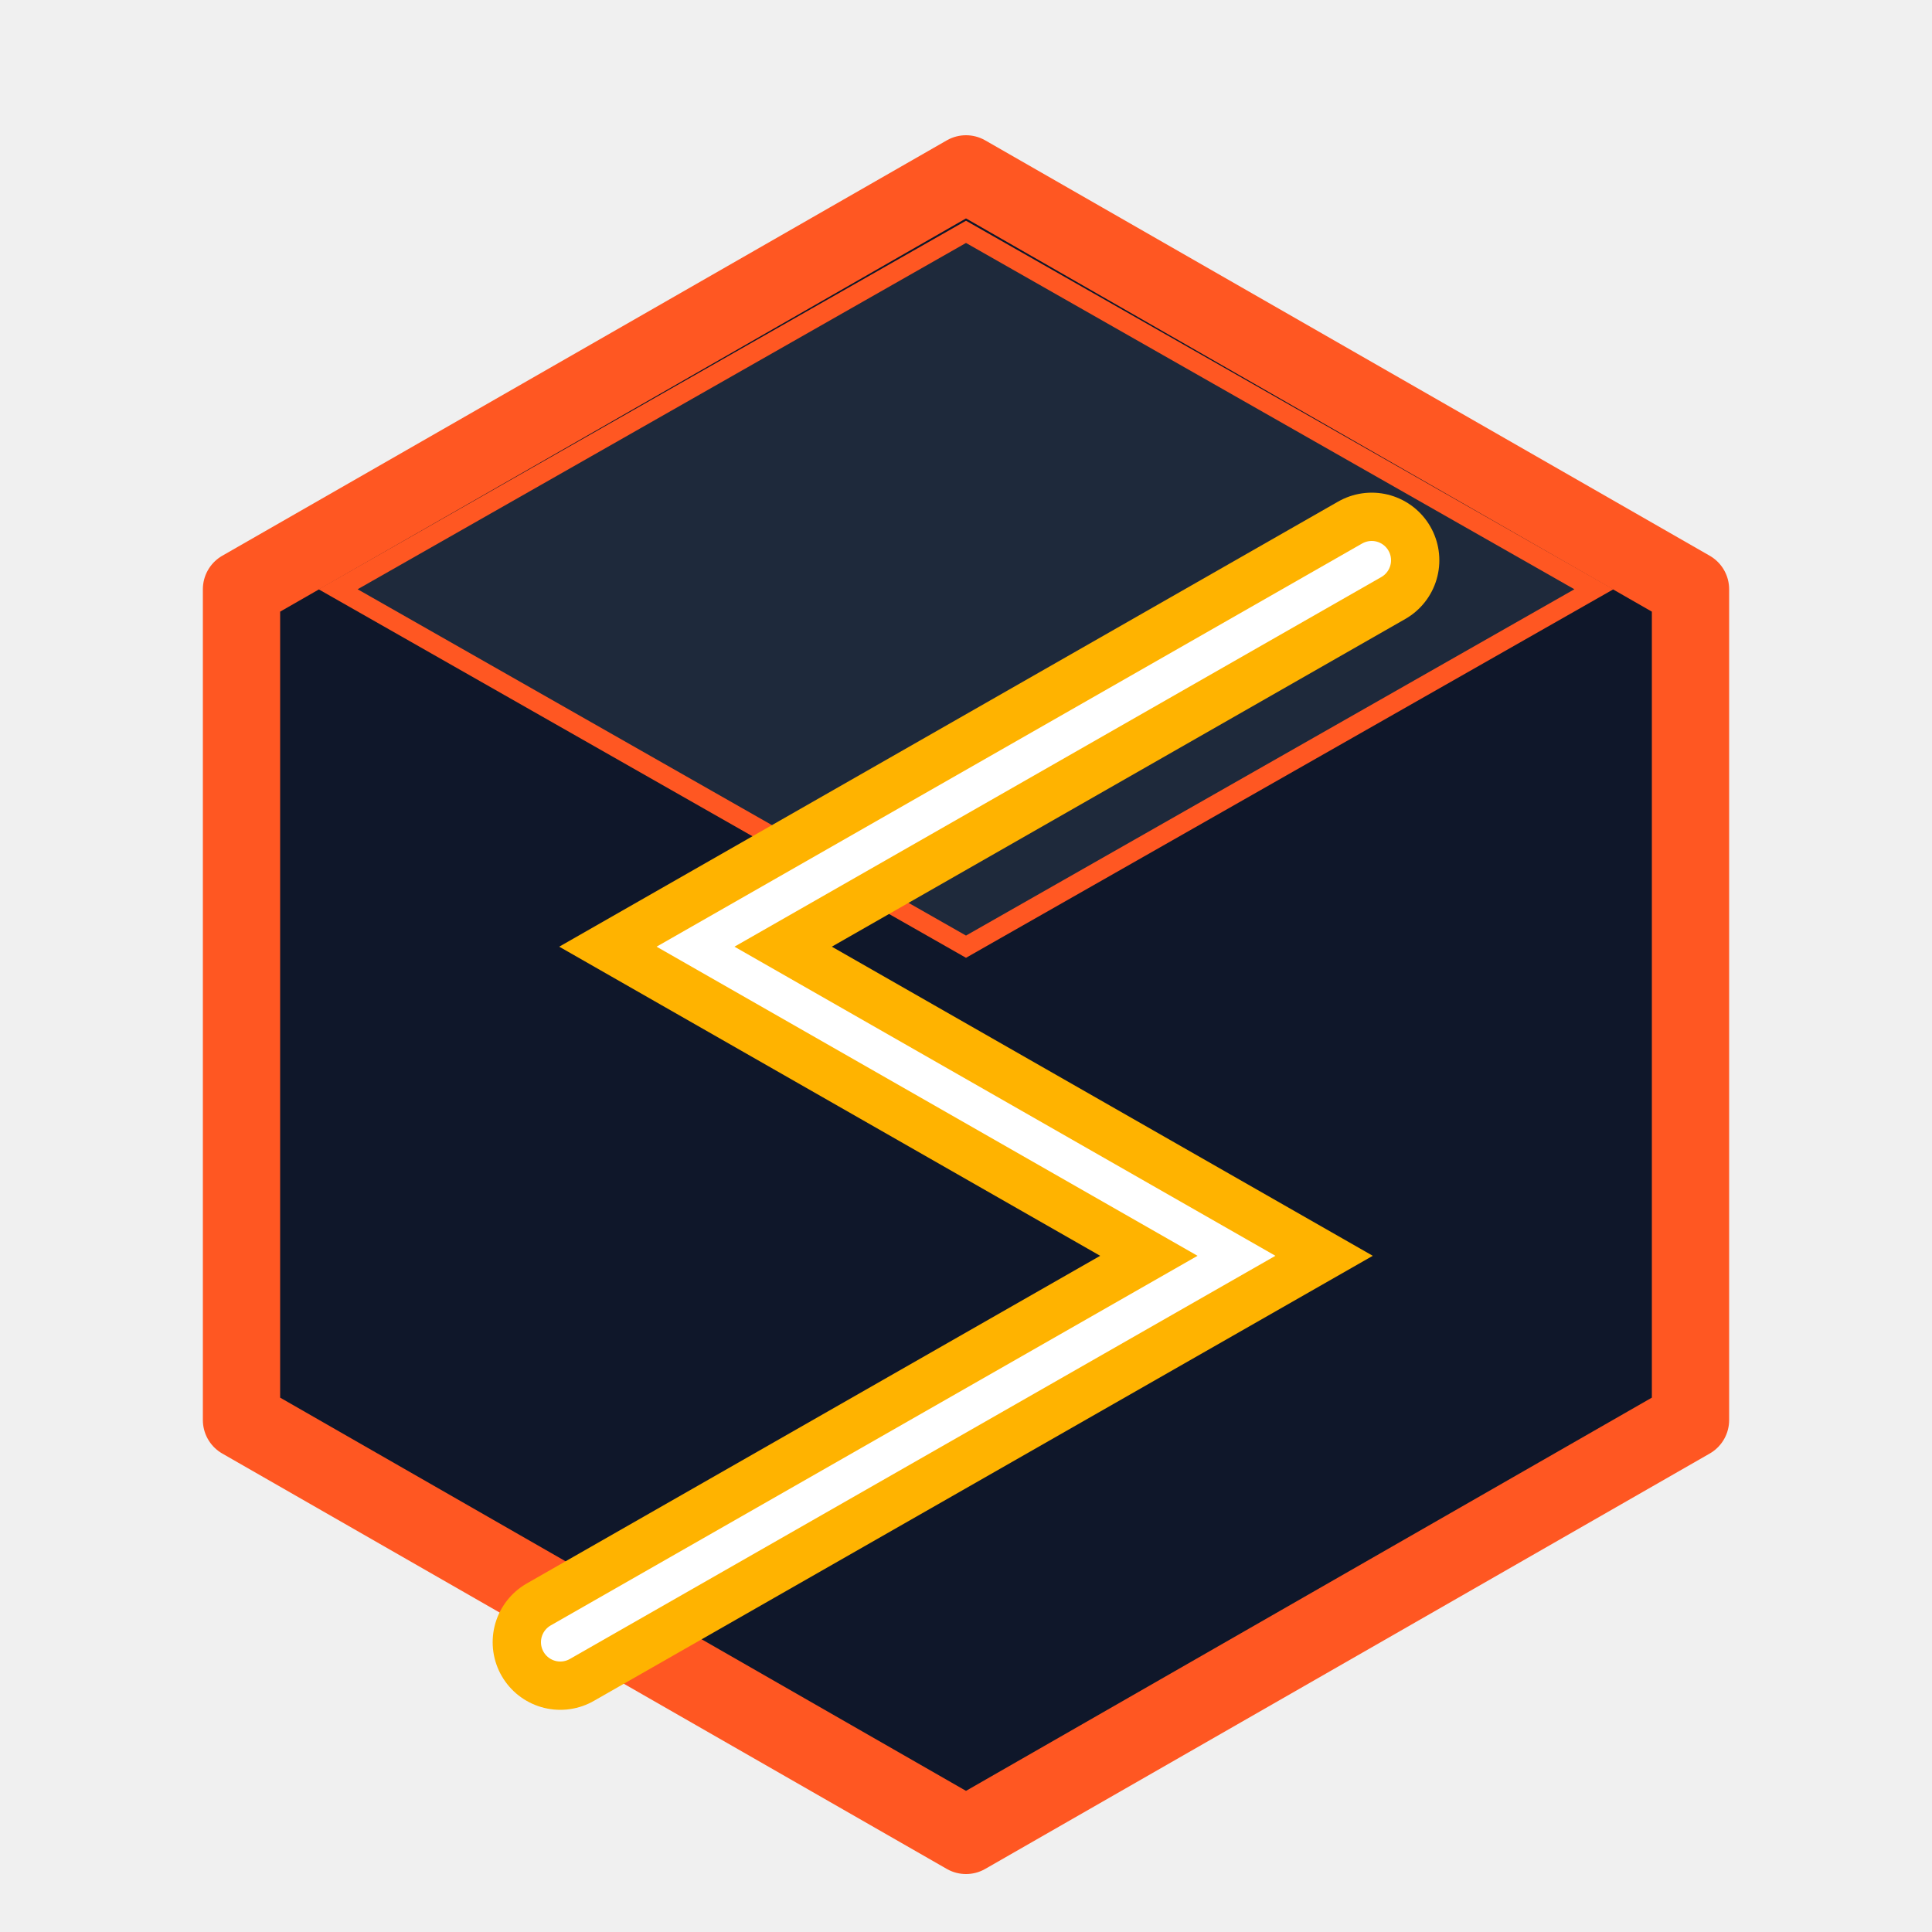
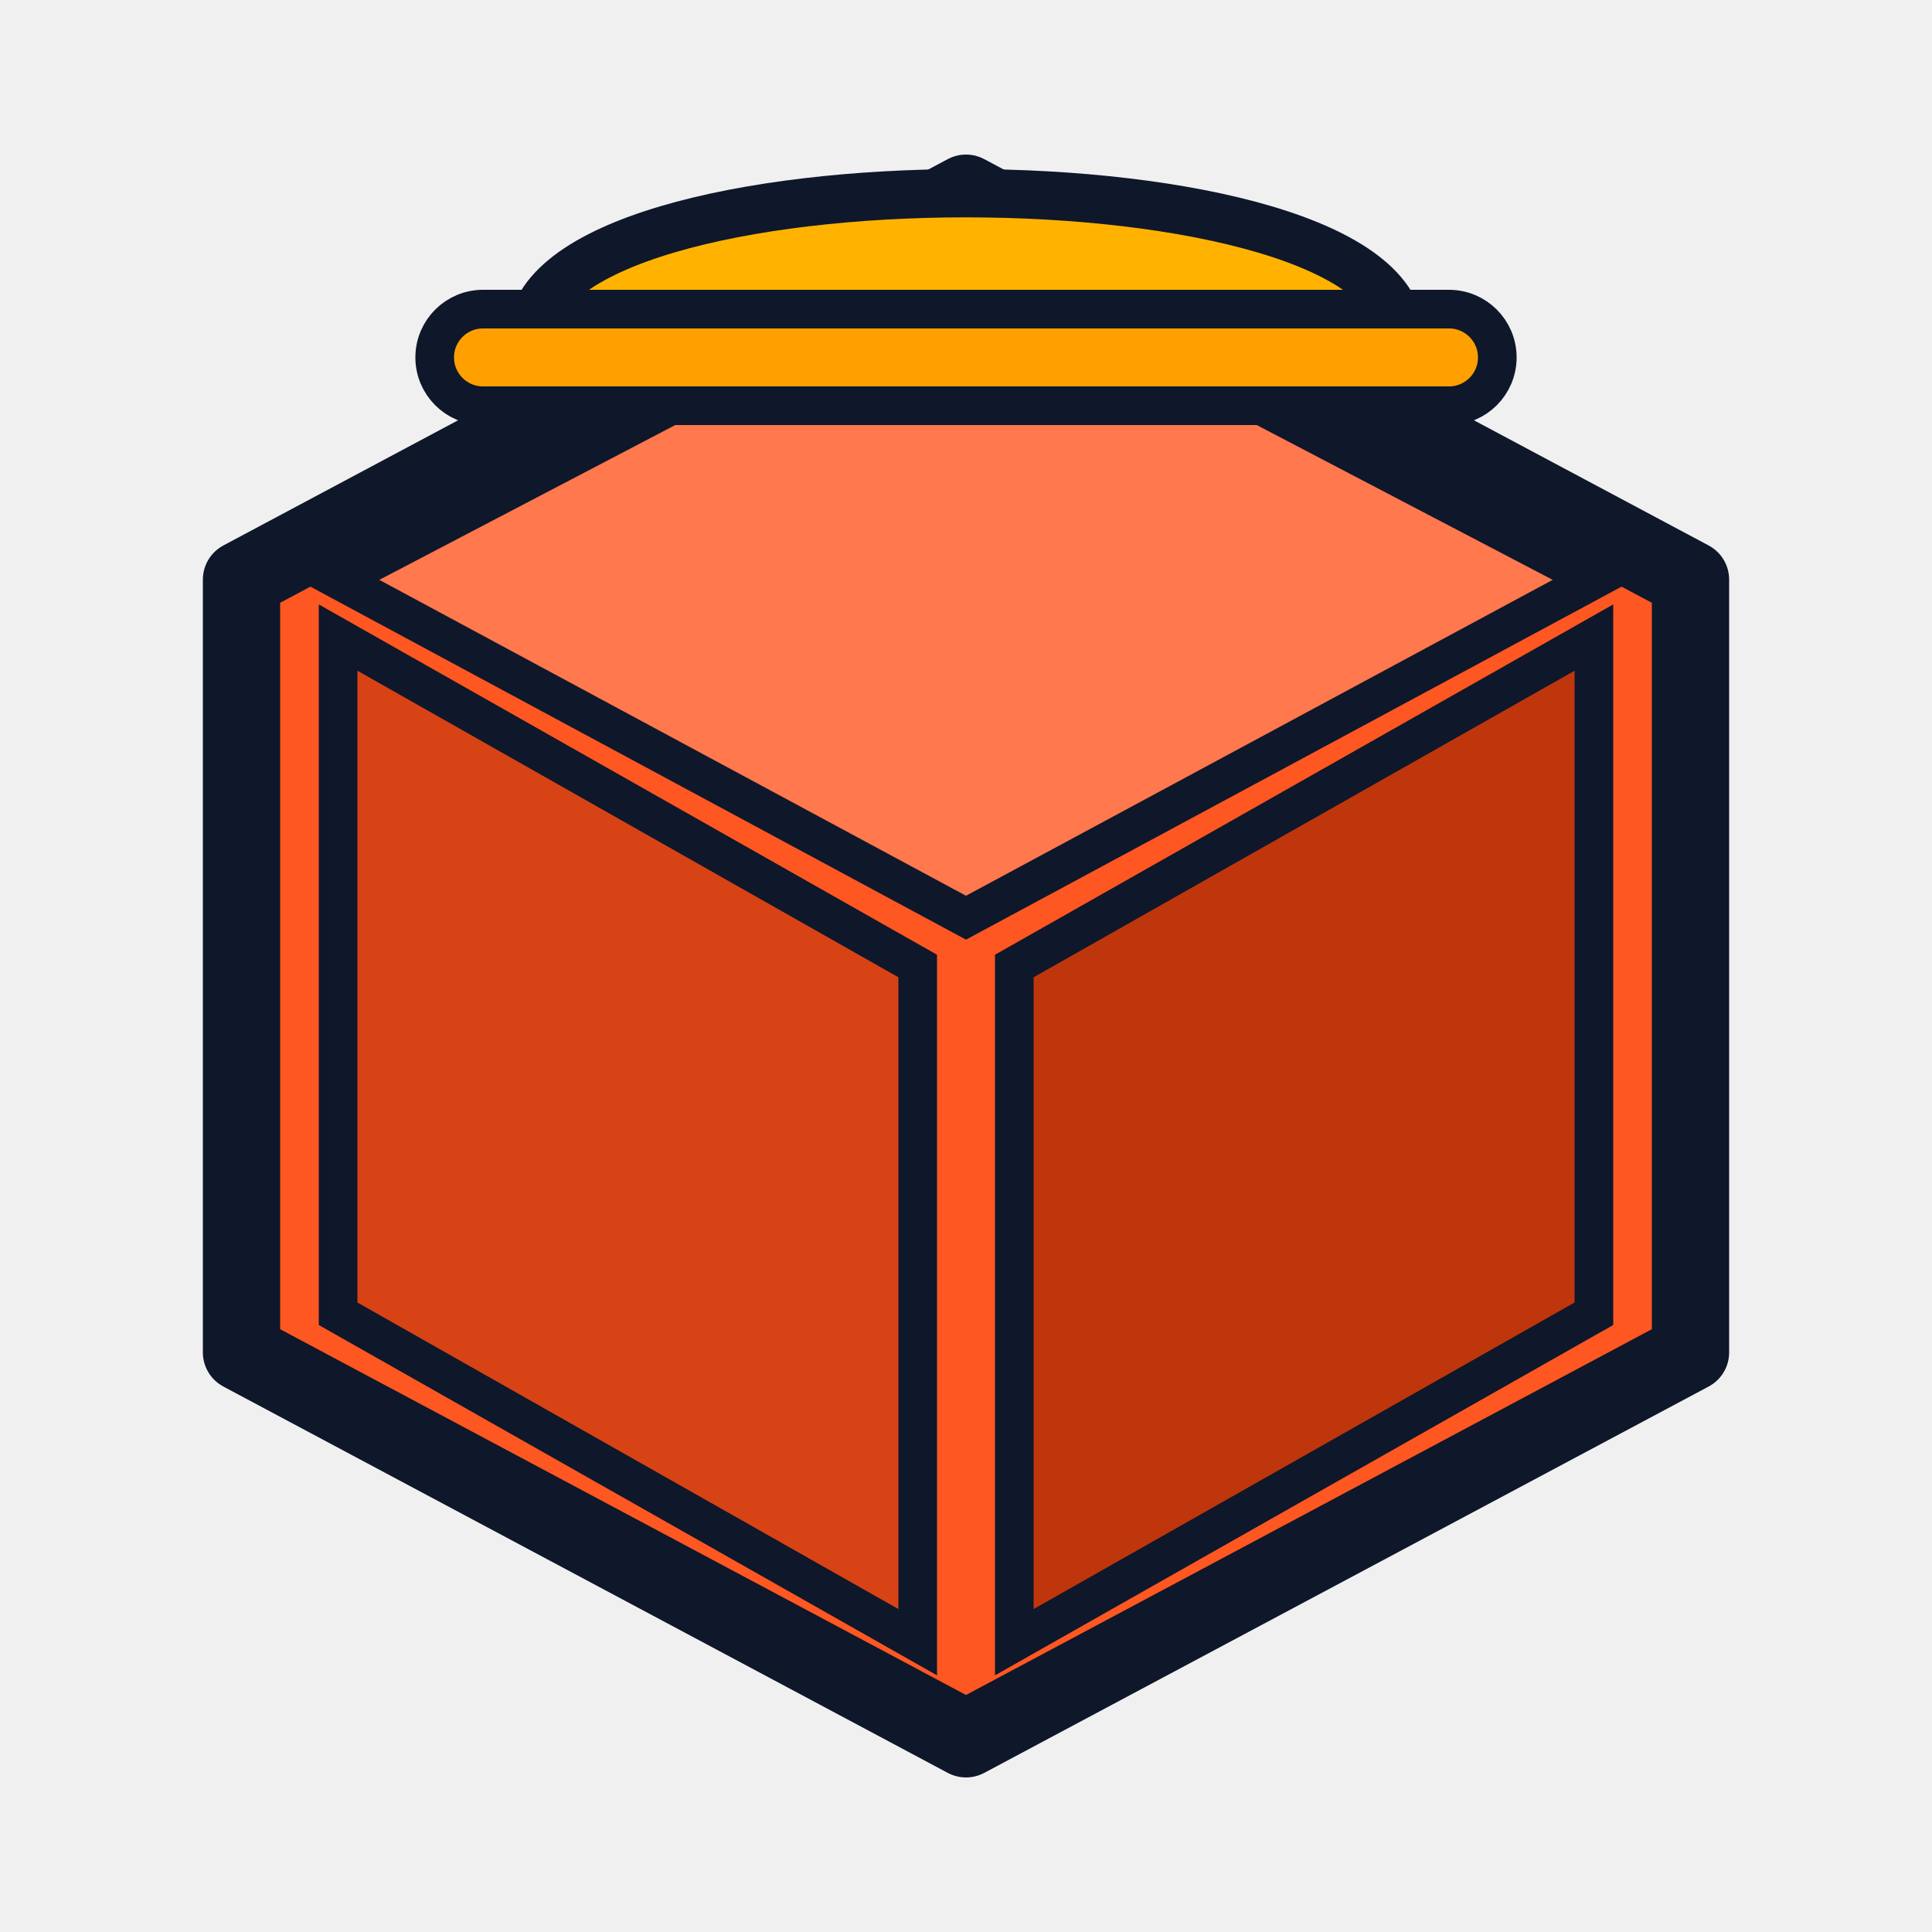
<svg xmlns="http://www.w3.org/2000/svg" viewBox="0 0 200 200">
-   <polygon points="100,18 175,61 175,147 100,190 25,147 25,61" fill="#0F172A" stroke="#FF5722" stroke-width="8" stroke-linejoin="round" />
-   <polygon points="100,24 165,61 100,98 35,61" fill="#1E293B" stroke="#FF5722" stroke-width="2" />
-   <path d="M142 58 L72 98 L128 130 L58 170" fill="none" stroke="#FFB300" stroke-width="14" stroke-linecap="round" />
-   <path d="M142 58 L72 98 L128 130 L58 170" fill="none" stroke="#FFFFFF" stroke-width="4" stroke-linecap="round" />
+   <polygon points="100,20 175,60 175,140 100,180 25,140 25,60" fill="#FF5722" stroke="#0F172A" stroke-width="8" stroke-linejoin="round" />
+   <polygon points="100,26 165,60 100,95 35,60" fill="#FF784E" stroke="#0F172A" stroke-width="4" />
+   <polygon points="35,66 95,100 95,170 35,136" fill="#D84315" stroke="#0F172A" stroke-width="4" />
+   <polygon points="105,100 165,66 165,136 105,170" fill="#BF360C" stroke="#0F172A" stroke-width="4" />
+   <path d="M55 35 C55 15, 145 15, 145 35 Z" fill="#FFB300" stroke="#0F172A" stroke-width="5" />
+   <rect x="45" y="32" width="110" height="10" rx="5" fill="#FFA000" stroke="#0F172A" stroke-width="4" />
</svg>
